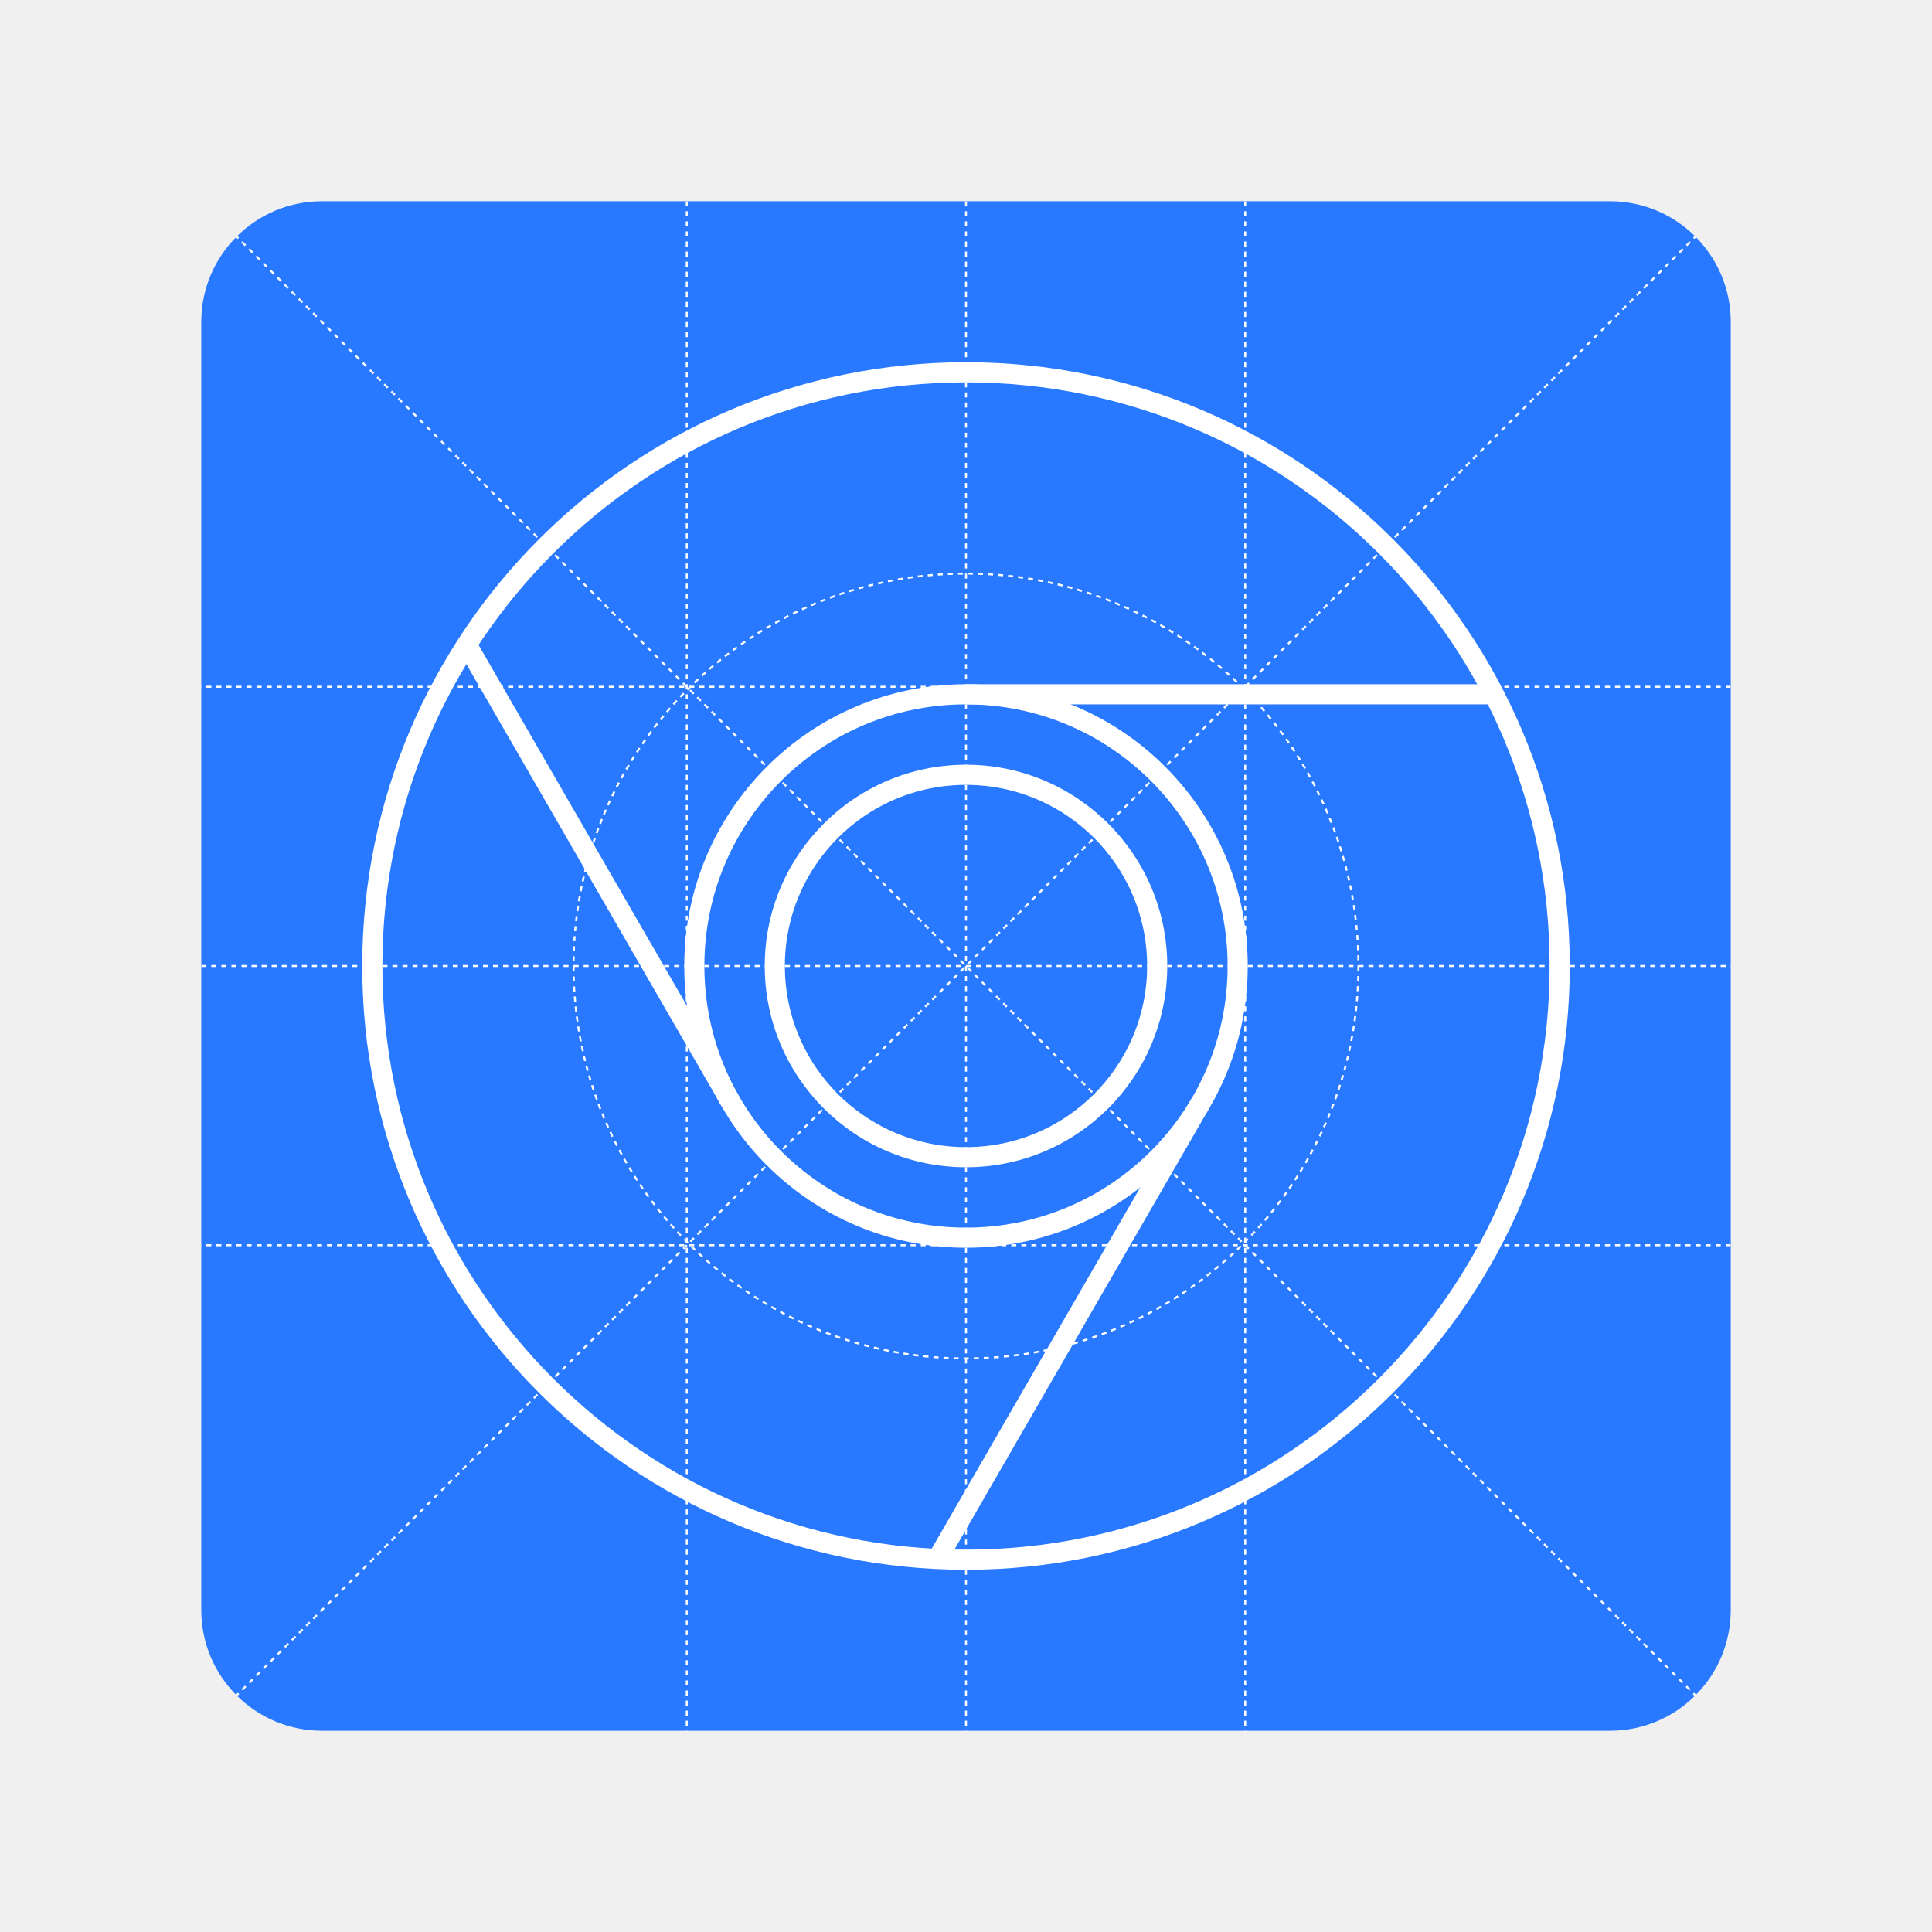
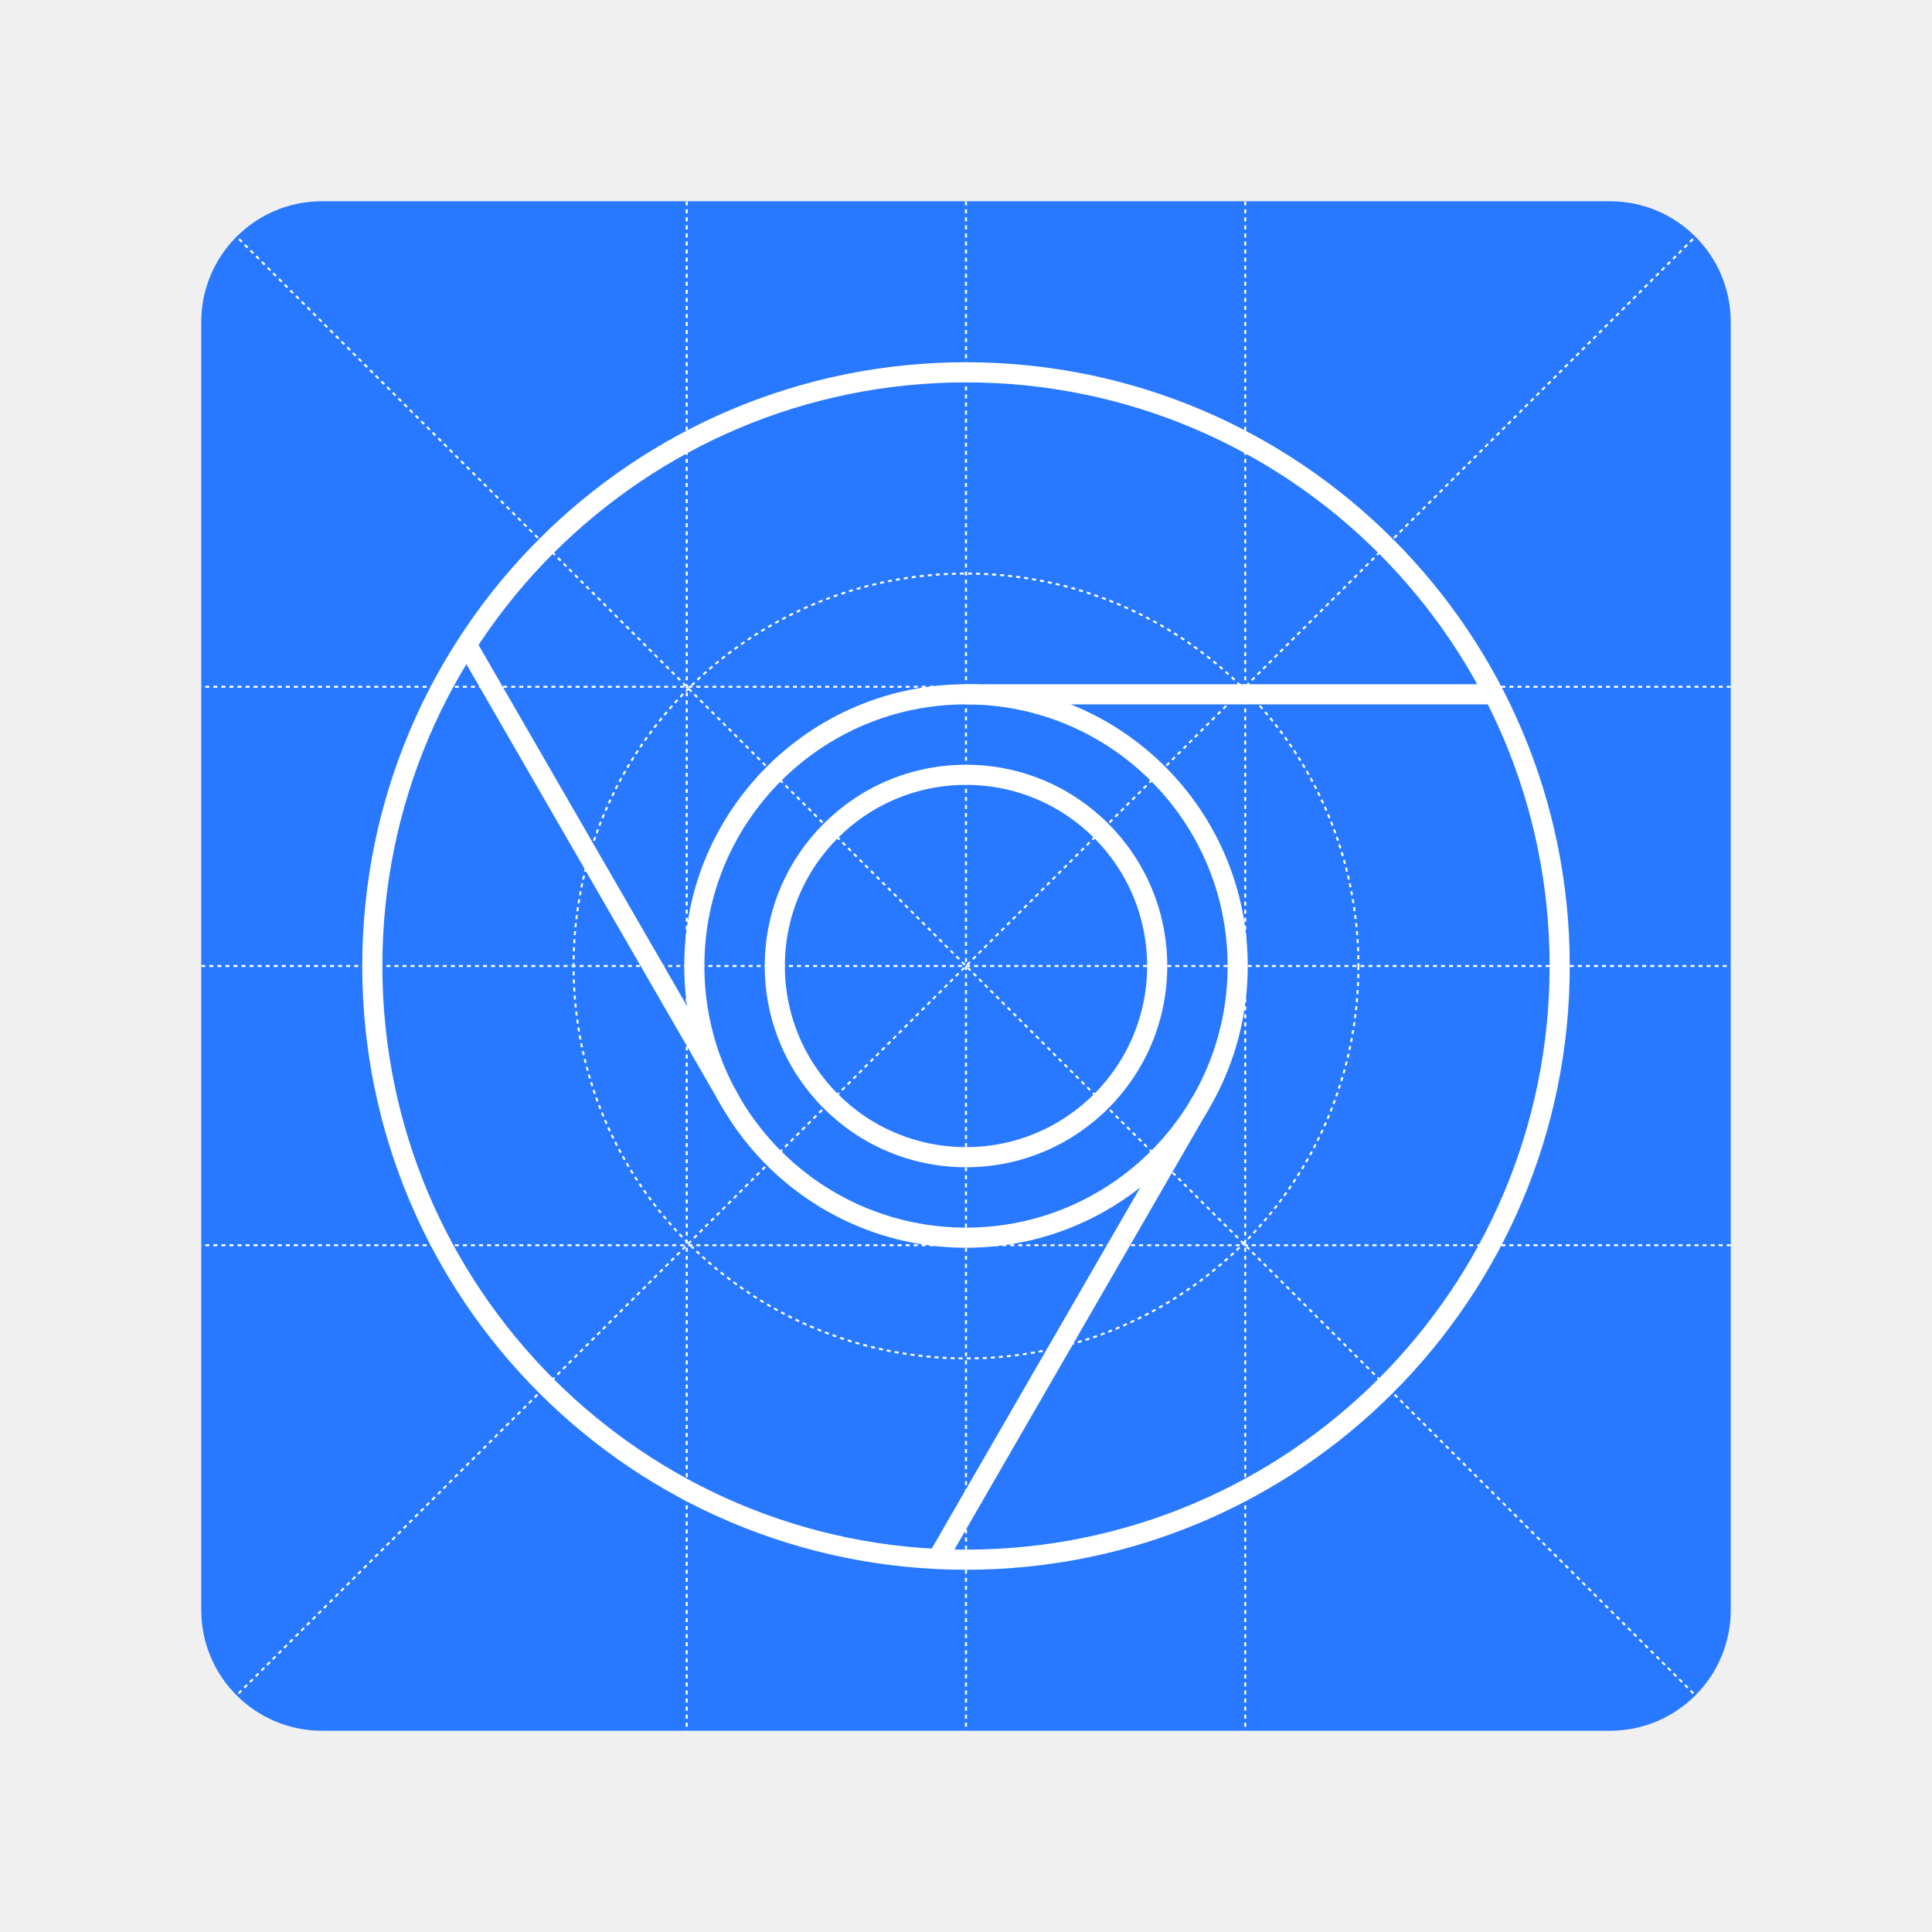
<svg xmlns="http://www.w3.org/2000/svg" xmlns:xlink="http://www.w3.org/1999/xlink" width="192px" height="192px" viewBox="0 0 192 192" version="1.1">
  <defs>
    <rect id="path-1" x="0" y="0" width="152" height="152" rx="12" />
    <path d="M76,136 C109.137,136 136,109.137 136,76 C136,42.863 109.137,16 76,16 C42.863,16 16,42.863 16,76 C16,109.137 42.863,136 76,136 Z" id="path-7" />
    <mask id="mask-8" maskContentUnits="userSpaceOnUse" maskUnits="objectBoundingBox" x="0" y="0" width="120" height="120" fill="white">
      <use xlink:href="#path-7" />
    </mask>
    <circle id="path-9" cx="76" cy="76" r="28" />
    <mask id="mask-10" maskContentUnits="userSpaceOnUse" maskUnits="objectBoundingBox" x="0" y="0" width="56" height="56" fill="white">
      <use xlink:href="#path-9" />
    </mask>
    <circle id="path-11" cx="76" cy="76" r="20" />
    <mask id="mask-12" maskContentUnits="userSpaceOnUse" maskUnits="objectBoundingBox" x="0" y="0" width="40" height="40" fill="white">
      <use xlink:href="#path-11" />
    </mask>
  </defs>
  <g id="Page-1" stroke="none" stroke-width="1" fill="none" fill-rule="evenodd">
    <g id="Master">
      <g id="Logo" transform="translate(20, 20)">
        <mask id="mask-2" fill="white">
          <use xlink:href="#path-1" />
        </mask>
        <use id="Mask" fill="#2879FF" xlink:href="#path-1" />
-         <g id="Grid" mask="url(#mask-2)" stroke="#FFFFFF" stroke-width="0.2" stroke-dasharray="0.5">
+         <g id="Grid" mask="url(#mask-2)" stroke="#FFFFFF" stroke-width="0.2" stroke-dasharray="0.4">
          <g transform="translate(-20, -20)">
            <path d="M0,0 L192,192" id="Shape" />
            <path d="M192,0 L0,192" id="Shape" />
            <path d="M123.75,0 L123.75,192" id="Shape" />
            <path d="M68.25,0 L68.25,192" id="Shape" />
            <path d="M192,123.75 L0,123.75" id="Shape" />
            <path d="M192,68.25 L0,68.25" id="Shape" />
            <circle id="Oval" cx="96" cy="96" r="39" />
            <path d="M0,96 L192,96" id="Shape" />
            <path d="M96,0 L96,192" id="Shape" />
          </g>
        </g>
        <use id="Circle-Outer" stroke="#FFFFFF" mask="url(#mask-8)" stroke-width="4" xlink:href="#path-7" />
        <use id="Circle-Middle" stroke="#FFFFFF" mask="url(#mask-10)" stroke-width="4" xlink:href="#path-9" />
        <use id="Circle-Inner" stroke="#FFFFFF" mask="url(#mask-12)" stroke-width="4" xlink:href="#path-11" />
        <rect id="Right" fill="#FFFFFF" x="76" y="48" width="53" height="2" />
        <rect id="Bottom" fill="#FFFFFF" transform="translate(86.13269, 112.4497) rotate(-240) translate(-86.13269, -112.4497) " x="59.633" y="111.45" width="53" height="2" />
        <rect id="Left" fill="#FFFFFF" transform="translate(39.36731, 66.55033) rotate(-120) translate(-39.36731, -66.55033) " x="12.867" y="65.55" width="53" height="2" />
      </g>
    </g>
  </g>
</svg>
